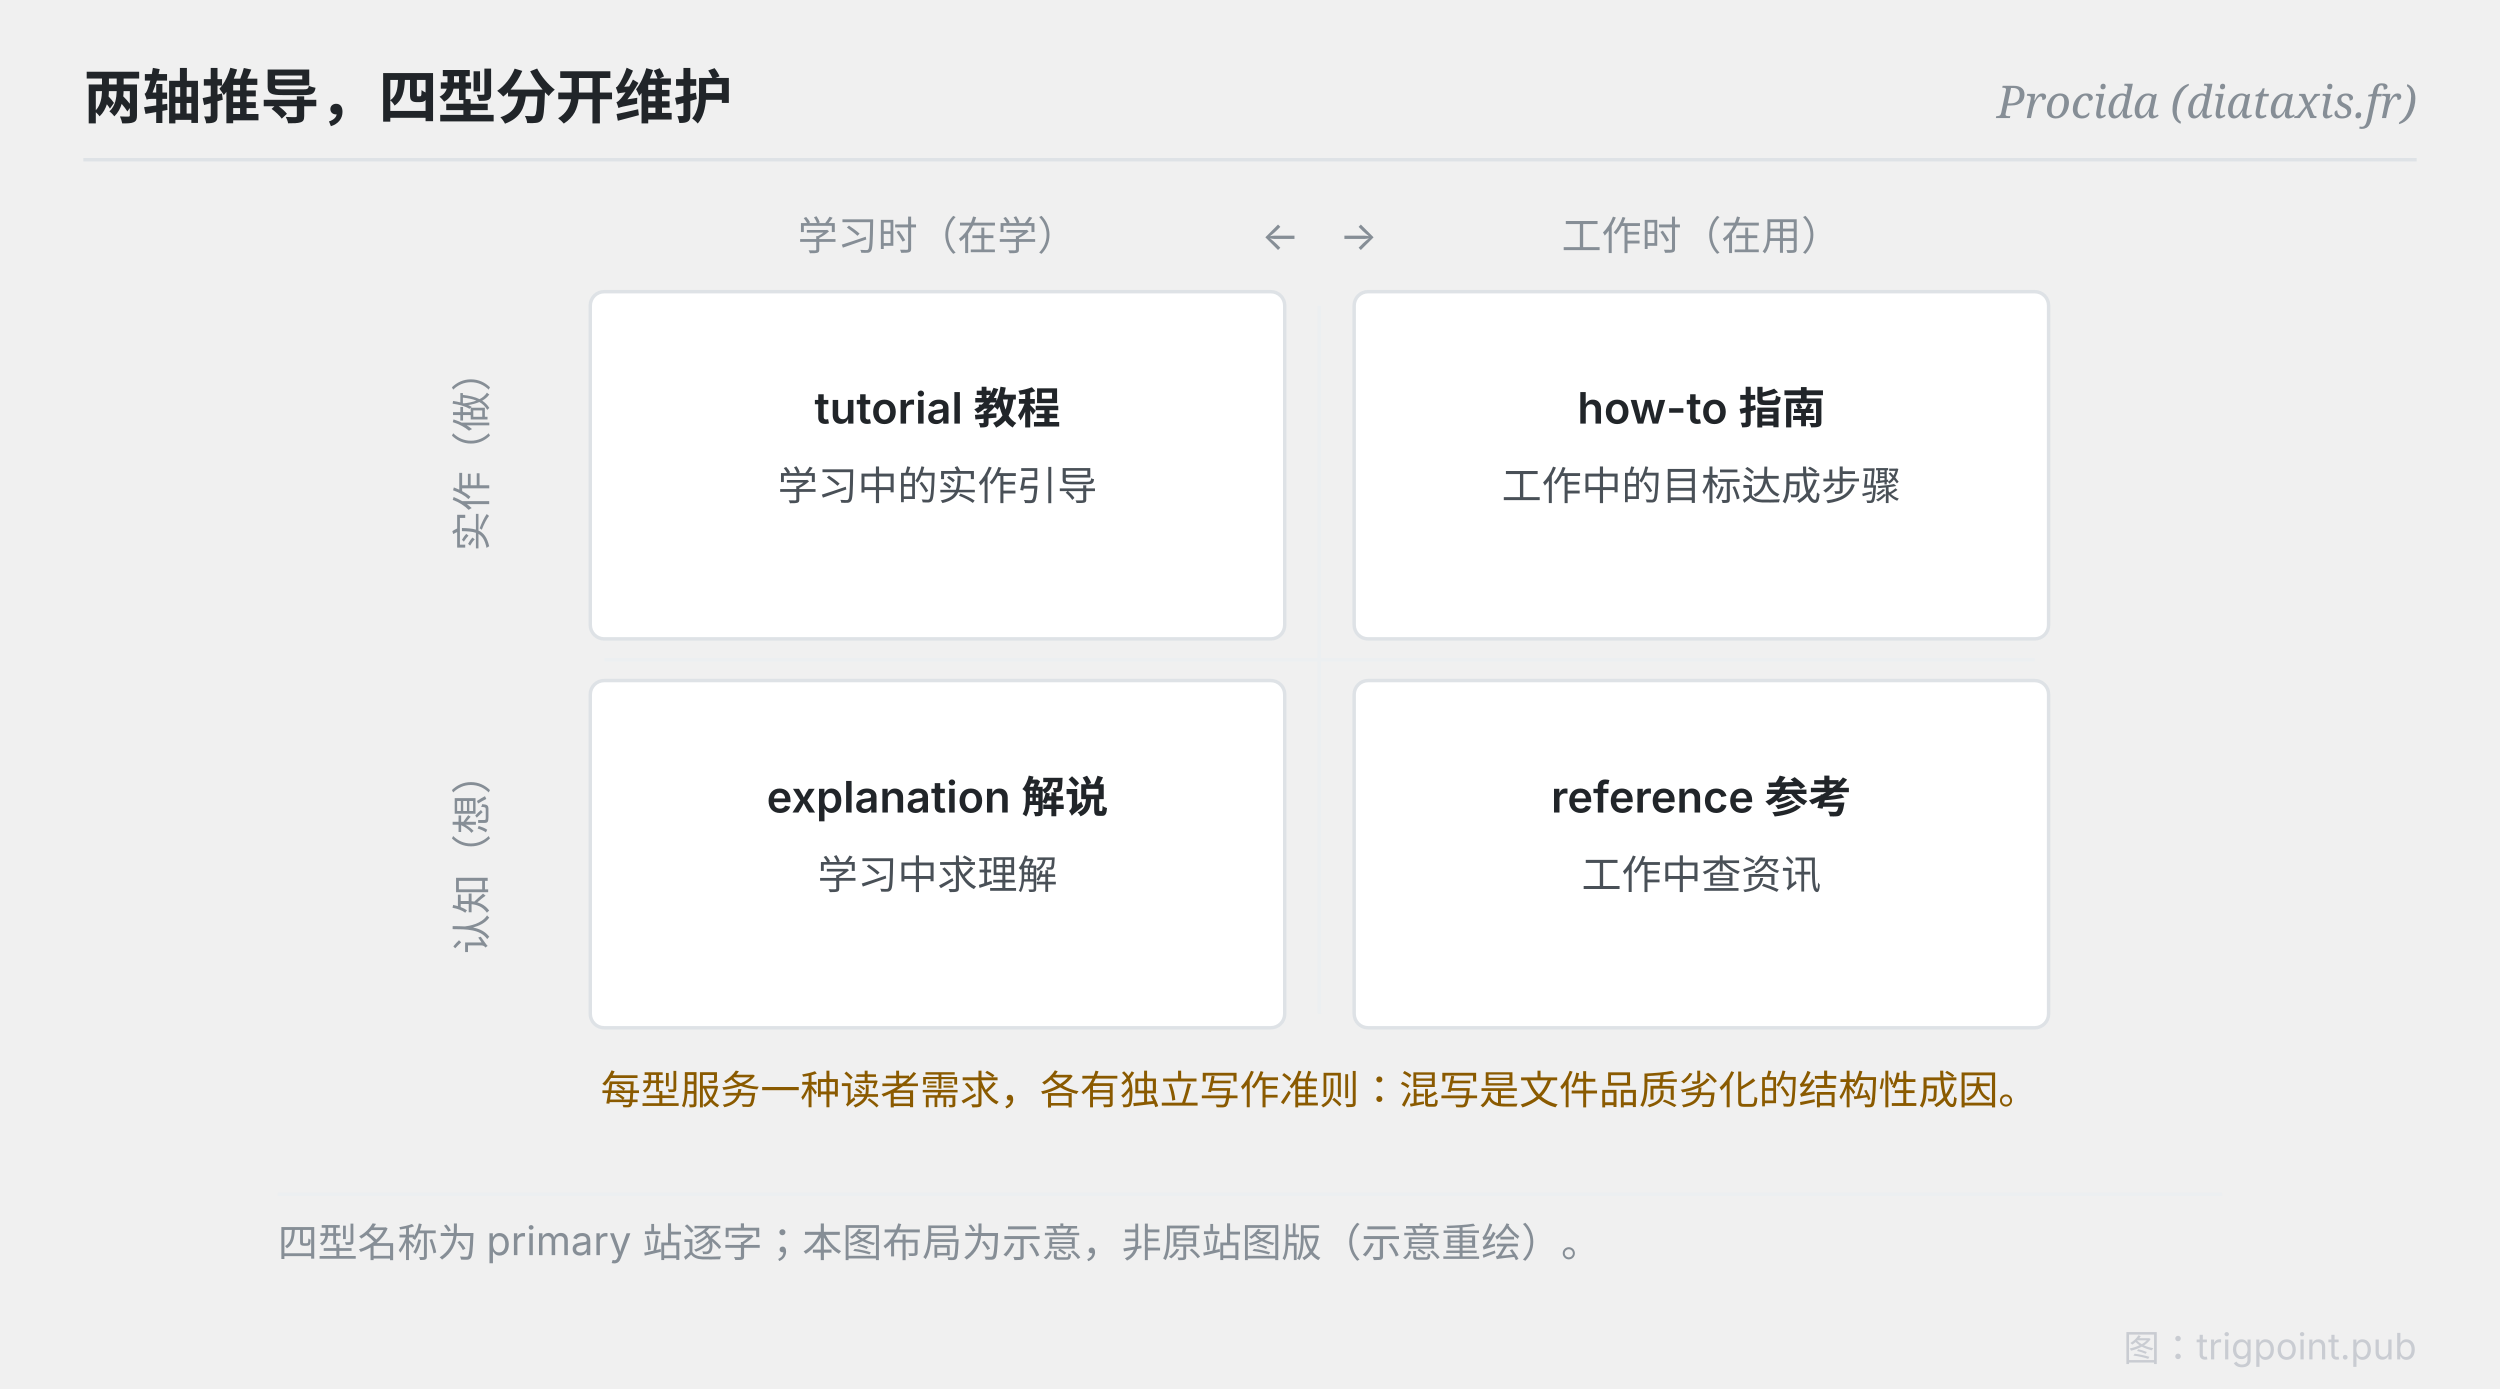
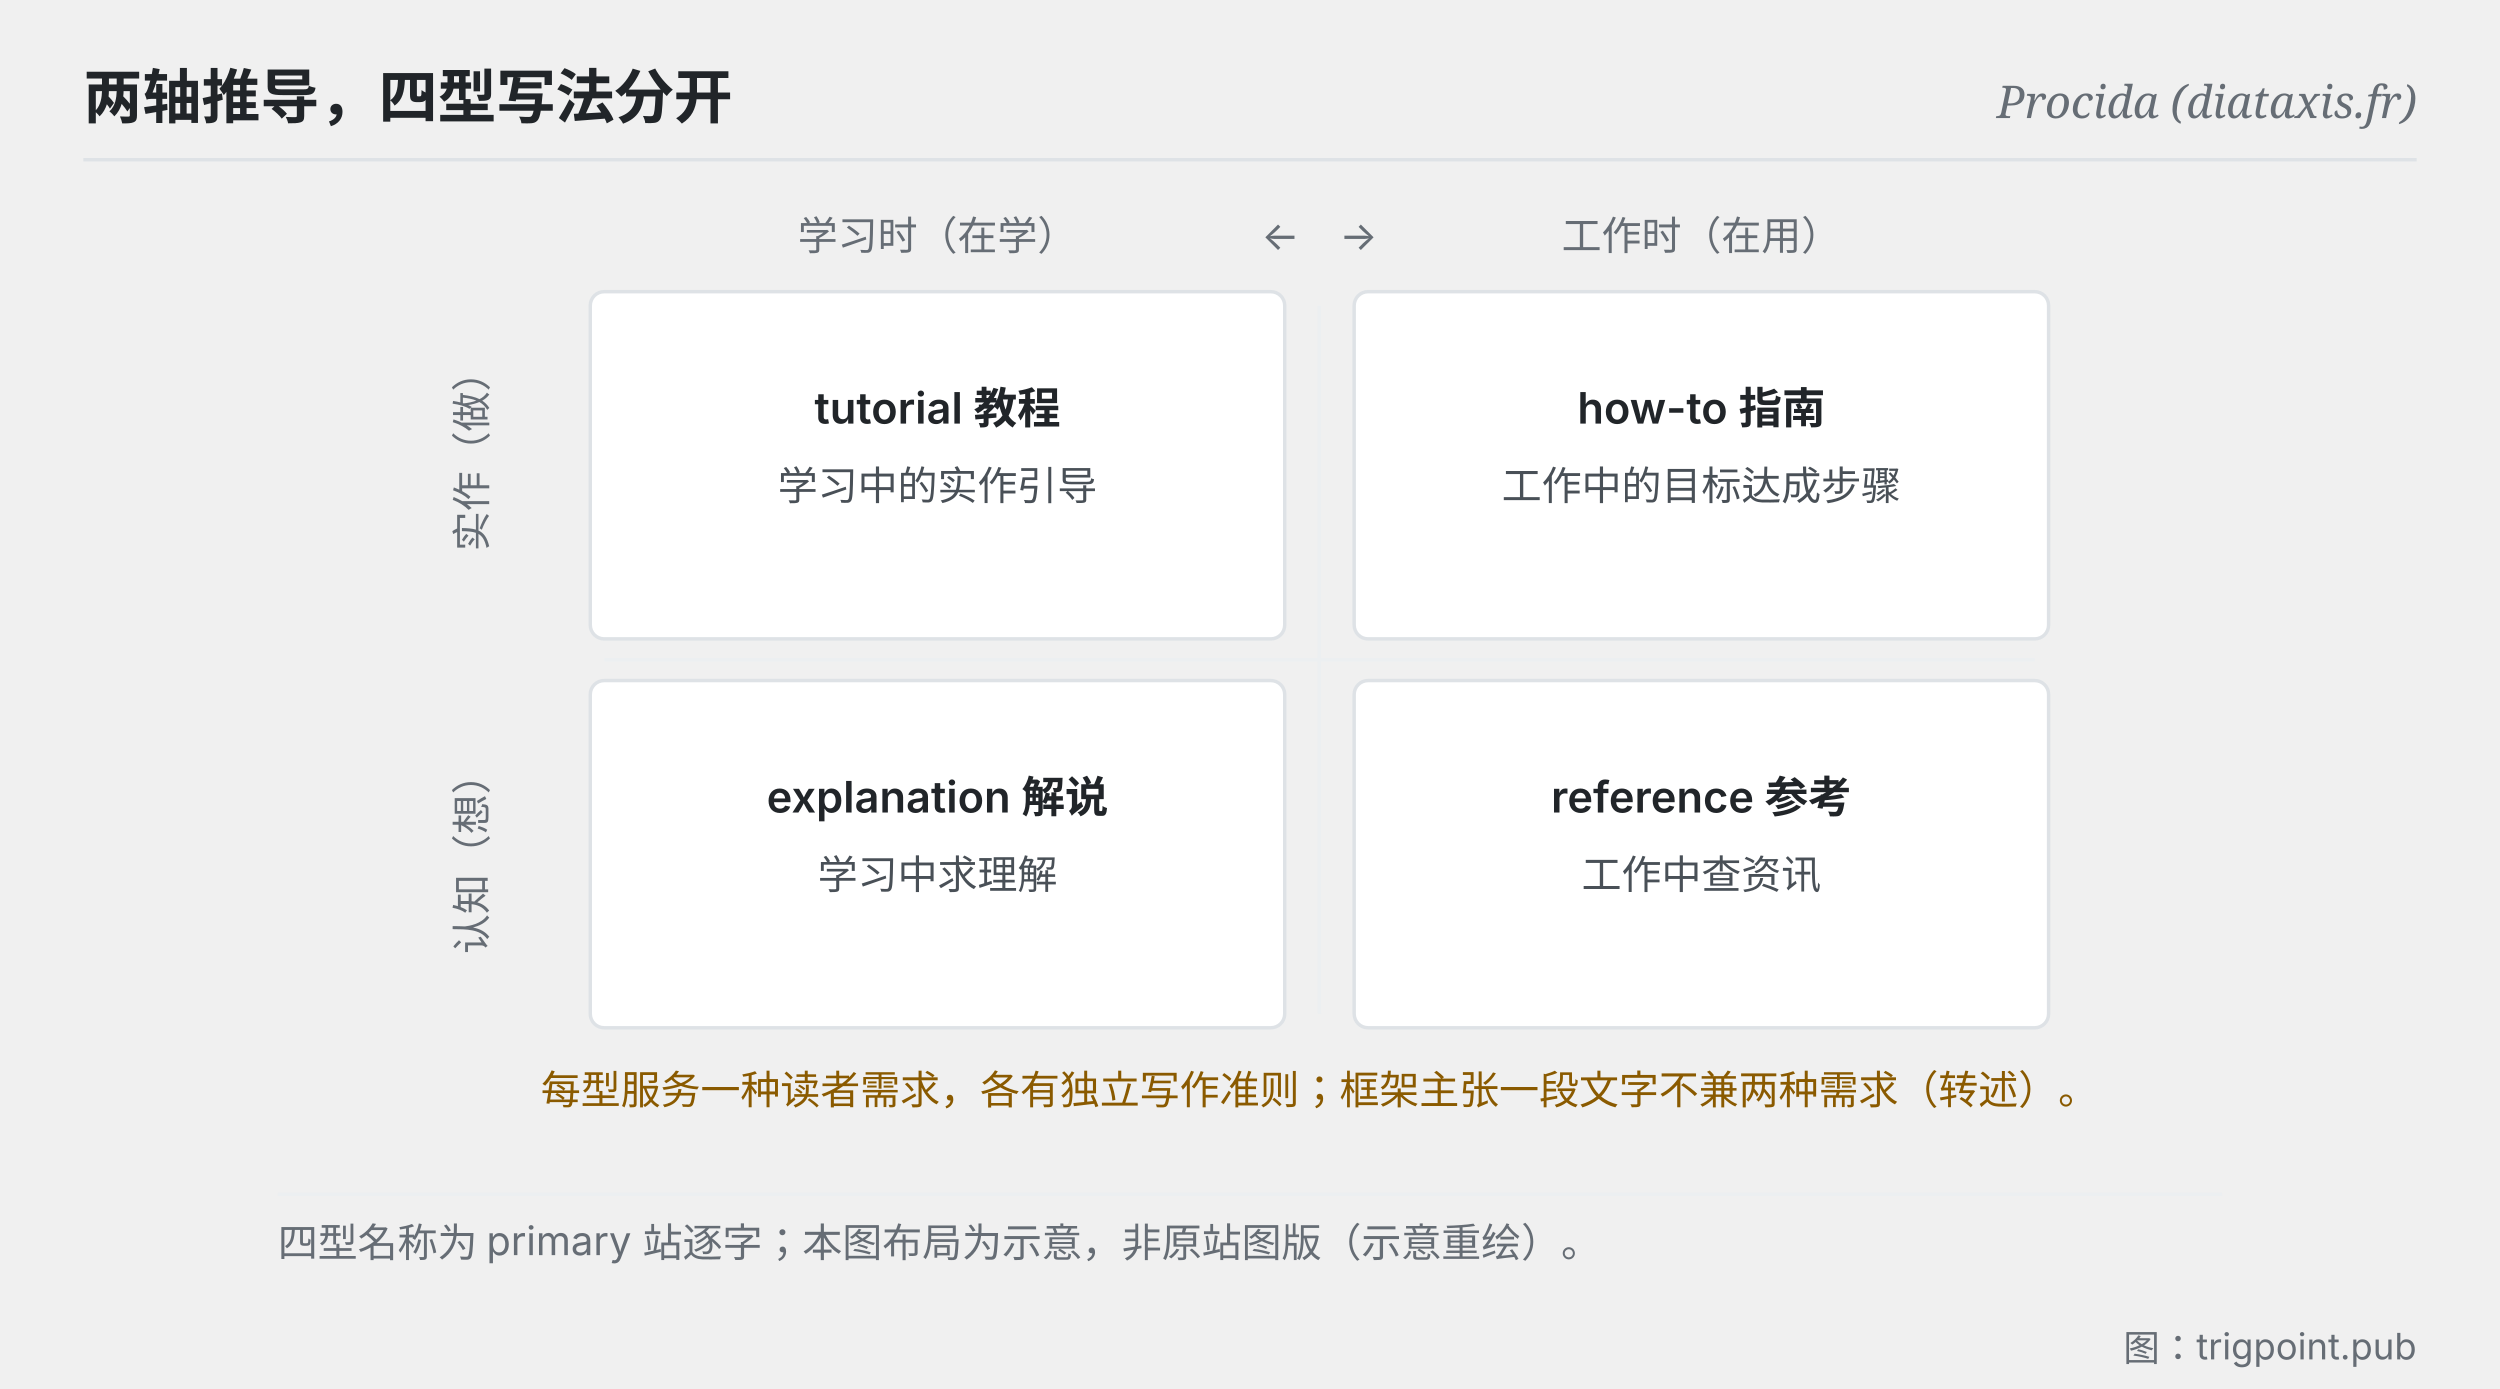
<svg xmlns="http://www.w3.org/2000/svg" viewBox="0 0 720 400" role="img" aria-label="Diátaxis 两轴推导四型：实作对认知乘学习对应用，落出 tutorial、how-to、reference、explanation 四格">
-   <text x="24" y="34" font-family="Inter,'Noto Sans TC',sans-serif" font-size="17" font-weight="600" fill="#212529">两轴推导，四型分开维护</text>
-   <text x="696" y="34" text-anchor="end" font-family="Georgia,'Noto Serif TC',serif" font-size="13" font-style="italic" fill="#868e96">Procida (diataxis.fr)</text>
+   <text x="24" y="34" font-family="Inter,'Noto Sans TC',sans-serif" font-size="17" font-weight="600" fill="#212529">两轴推导，四型写法分开</text>
+   <text x="696" y="34" text-anchor="end" font-family="Georgia,'Noto Serif TC',serif" font-size="13" font-style="italic" fill="#666d75">Procida (diataxis.fr)</text>
  <line x1="24" y1="46" x2="696" y2="46" stroke="#dee2e6" stroke-width="1" />
  <g font-family="Inter,'Noto Sans TC',sans-serif" font-size="12.5">
-     <text x="270" y="72" text-anchor="middle" fill="#868e96" font-size="11.5">学习时（在学）</text>
-     <text x="380" y="72" text-anchor="middle" fill="#868e96" font-size="11.5">←　→</text>
-     <text x="490" y="72" text-anchor="middle" fill="#868e96" font-size="11.5">工作时（在用）</text>
+     <text x="270" y="72" text-anchor="middle" fill="#666d75" font-size="11.5">学习时（在学）</text>
+     <text x="380" y="72" text-anchor="middle" fill="#666d75" font-size="11.5">←　→</text>
+     <text x="490" y="72" text-anchor="middle" fill="#666d75" font-size="11.5">工作时（在用）</text>
    <rect x="170" y="84" width="200" height="100" rx="4" fill="#ffffff" stroke="#dee2e6" />
    <text x="270" y="122" text-anchor="middle" fill="#212529" font-weight="600">tutorial 教程</text>
    <text x="270" y="144" text-anchor="middle" fill="#495057" font-size="11.5">学习中的实作引导</text>
    <rect x="390" y="84" width="200" height="100" rx="4" fill="#ffffff" stroke="#dee2e6" />
    <text x="490" y="122" text-anchor="middle" fill="#212529" font-weight="600">how-to 指南</text>
    <text x="490" y="144" text-anchor="middle" fill="#495057" font-size="11.5">工作中的目标达成步骤</text>
    <rect x="170" y="196" width="200" height="100" rx="4" fill="#ffffff" stroke="#dee2e6" />
    <text x="270" y="234" text-anchor="middle" fill="#212529" font-weight="600">explanation 解说</text>
    <text x="270" y="256" text-anchor="middle" fill="#495057" font-size="11.5">学习中求理解</text>
    <rect x="390" y="196" width="200" height="100" rx="4" fill="#ffffff" stroke="#dee2e6" />
    <text x="490" y="234" text-anchor="middle" fill="#212529" font-weight="600">reference 参考</text>
    <text x="490" y="256" text-anchor="middle" fill="#495057" font-size="11.5">工作中查资讯</text>
-     <text x="140" y="130" text-anchor="middle" fill="#868e96" font-size="11.5" transform="rotate(-90 140 130)">实作（做）</text>
-     <text x="140" y="246" text-anchor="middle" fill="#868e96" font-size="11.5" transform="rotate(-90 140 246)">认知（想）</text>
+     <text x="140" y="130" text-anchor="middle" fill="#666d75" font-size="11.5" transform="rotate(-90 140 130)">实作（做）</text>
+     <text x="140" y="246" text-anchor="middle" fill="#666d75" font-size="11.5" transform="rotate(-90 140 246)">认知（想）</text>
    <line x1="380" y1="88" x2="380" y2="292" stroke="#eceff1" stroke-width="1" />
    <line x1="174" y1="190" x2="586" y2="190" stroke="#eceff1" stroke-width="1" />
-     <text x="380" y="318" text-anchor="middle" fill="#8a5a00" font-size="11.5">每型服务一种读者需求，各有独立写作准则：混写是文件品质劣化的结构性成因。</text>
+     <text x="380" y="318" text-anchor="middle" fill="#8a5a00" font-size="11.5">每型服务一种读者需求，各有独立写作准则；框架主张一段文字不兼两种需求（转述）。</text>
    <line x1="80" y1="344" x2="640" y2="344" stroke="#eceff1" stroke-width="1" />
-     <text x="80" y="362" font-size="11.5" fill="#868e96">四型名称为 primary 站逐字；本图布局为示意，非原站图版（示意重绘）。</text>
-     <text x="696" y="392" text-anchor="end" font-size="10.5" fill="#c9ccd2">图：trigpoint.pub</text>
+     <text x="80" y="362" font-size="11.5" fill="#666d75">四型名称为 primary 站逐字；本图布局为示意，非原站图版（示意重绘）。</text>
+     <text x="696" y="392" text-anchor="end" font-size="10.5" fill="#666d75">图：trigpoint.pub</text>
  </g>
</svg>
